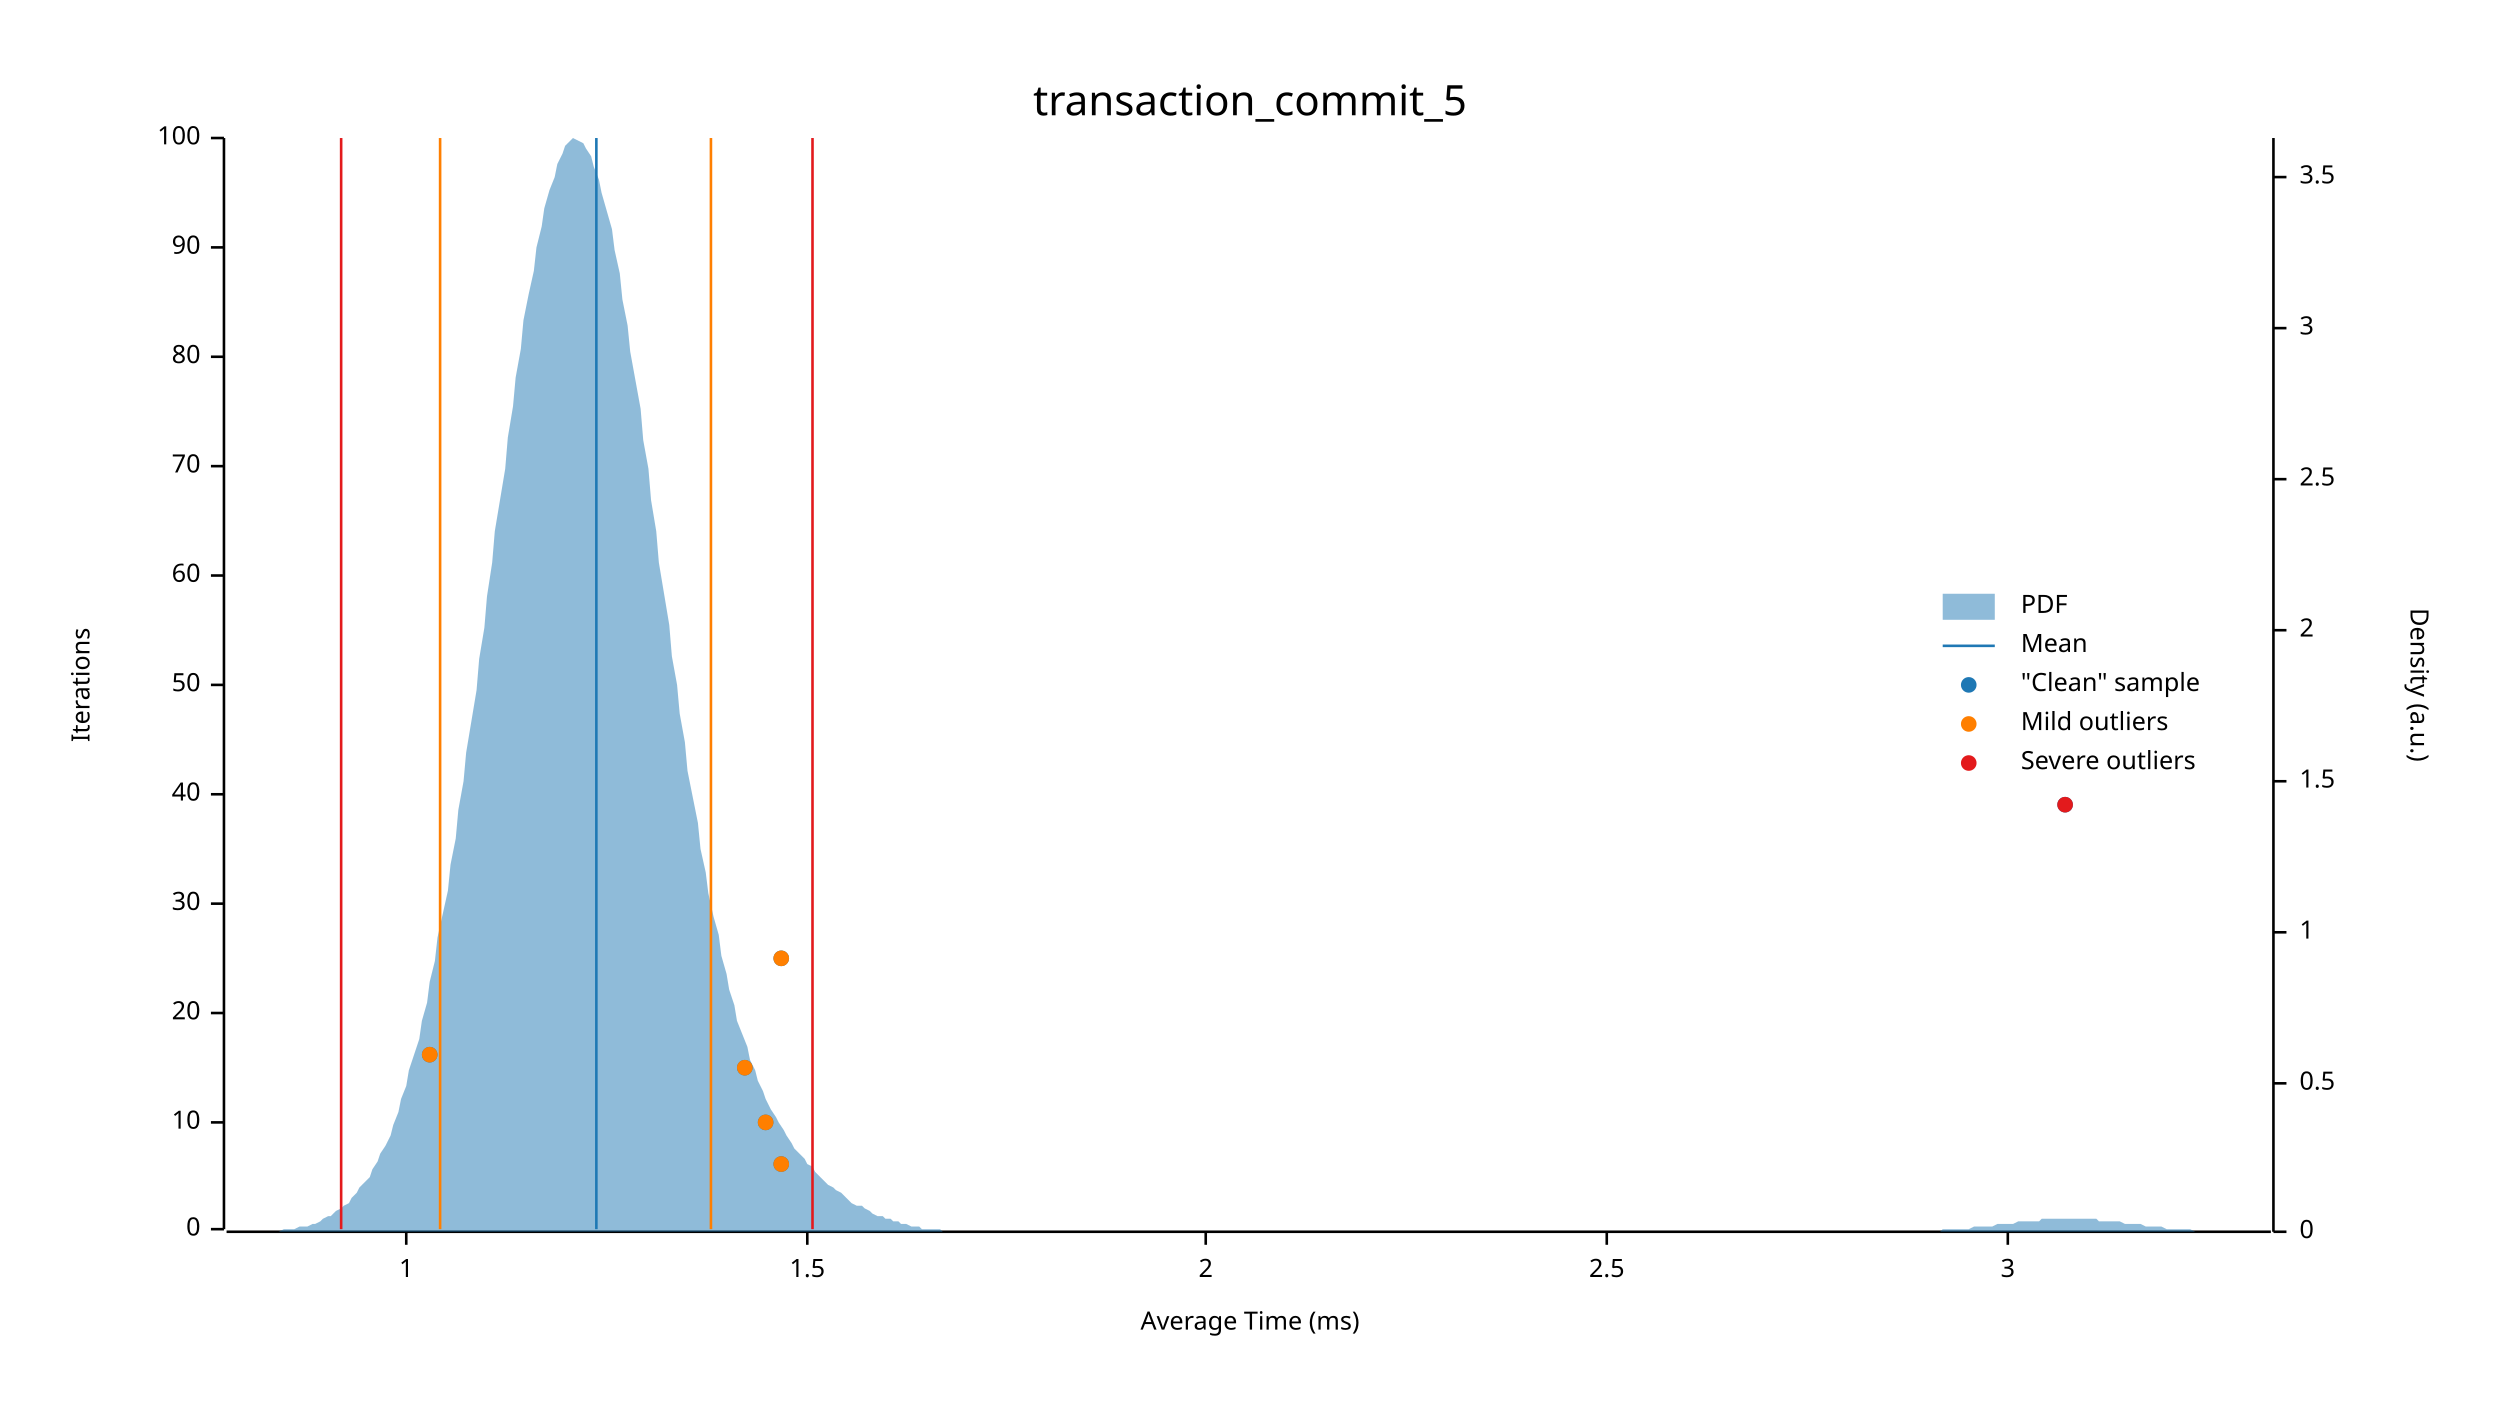
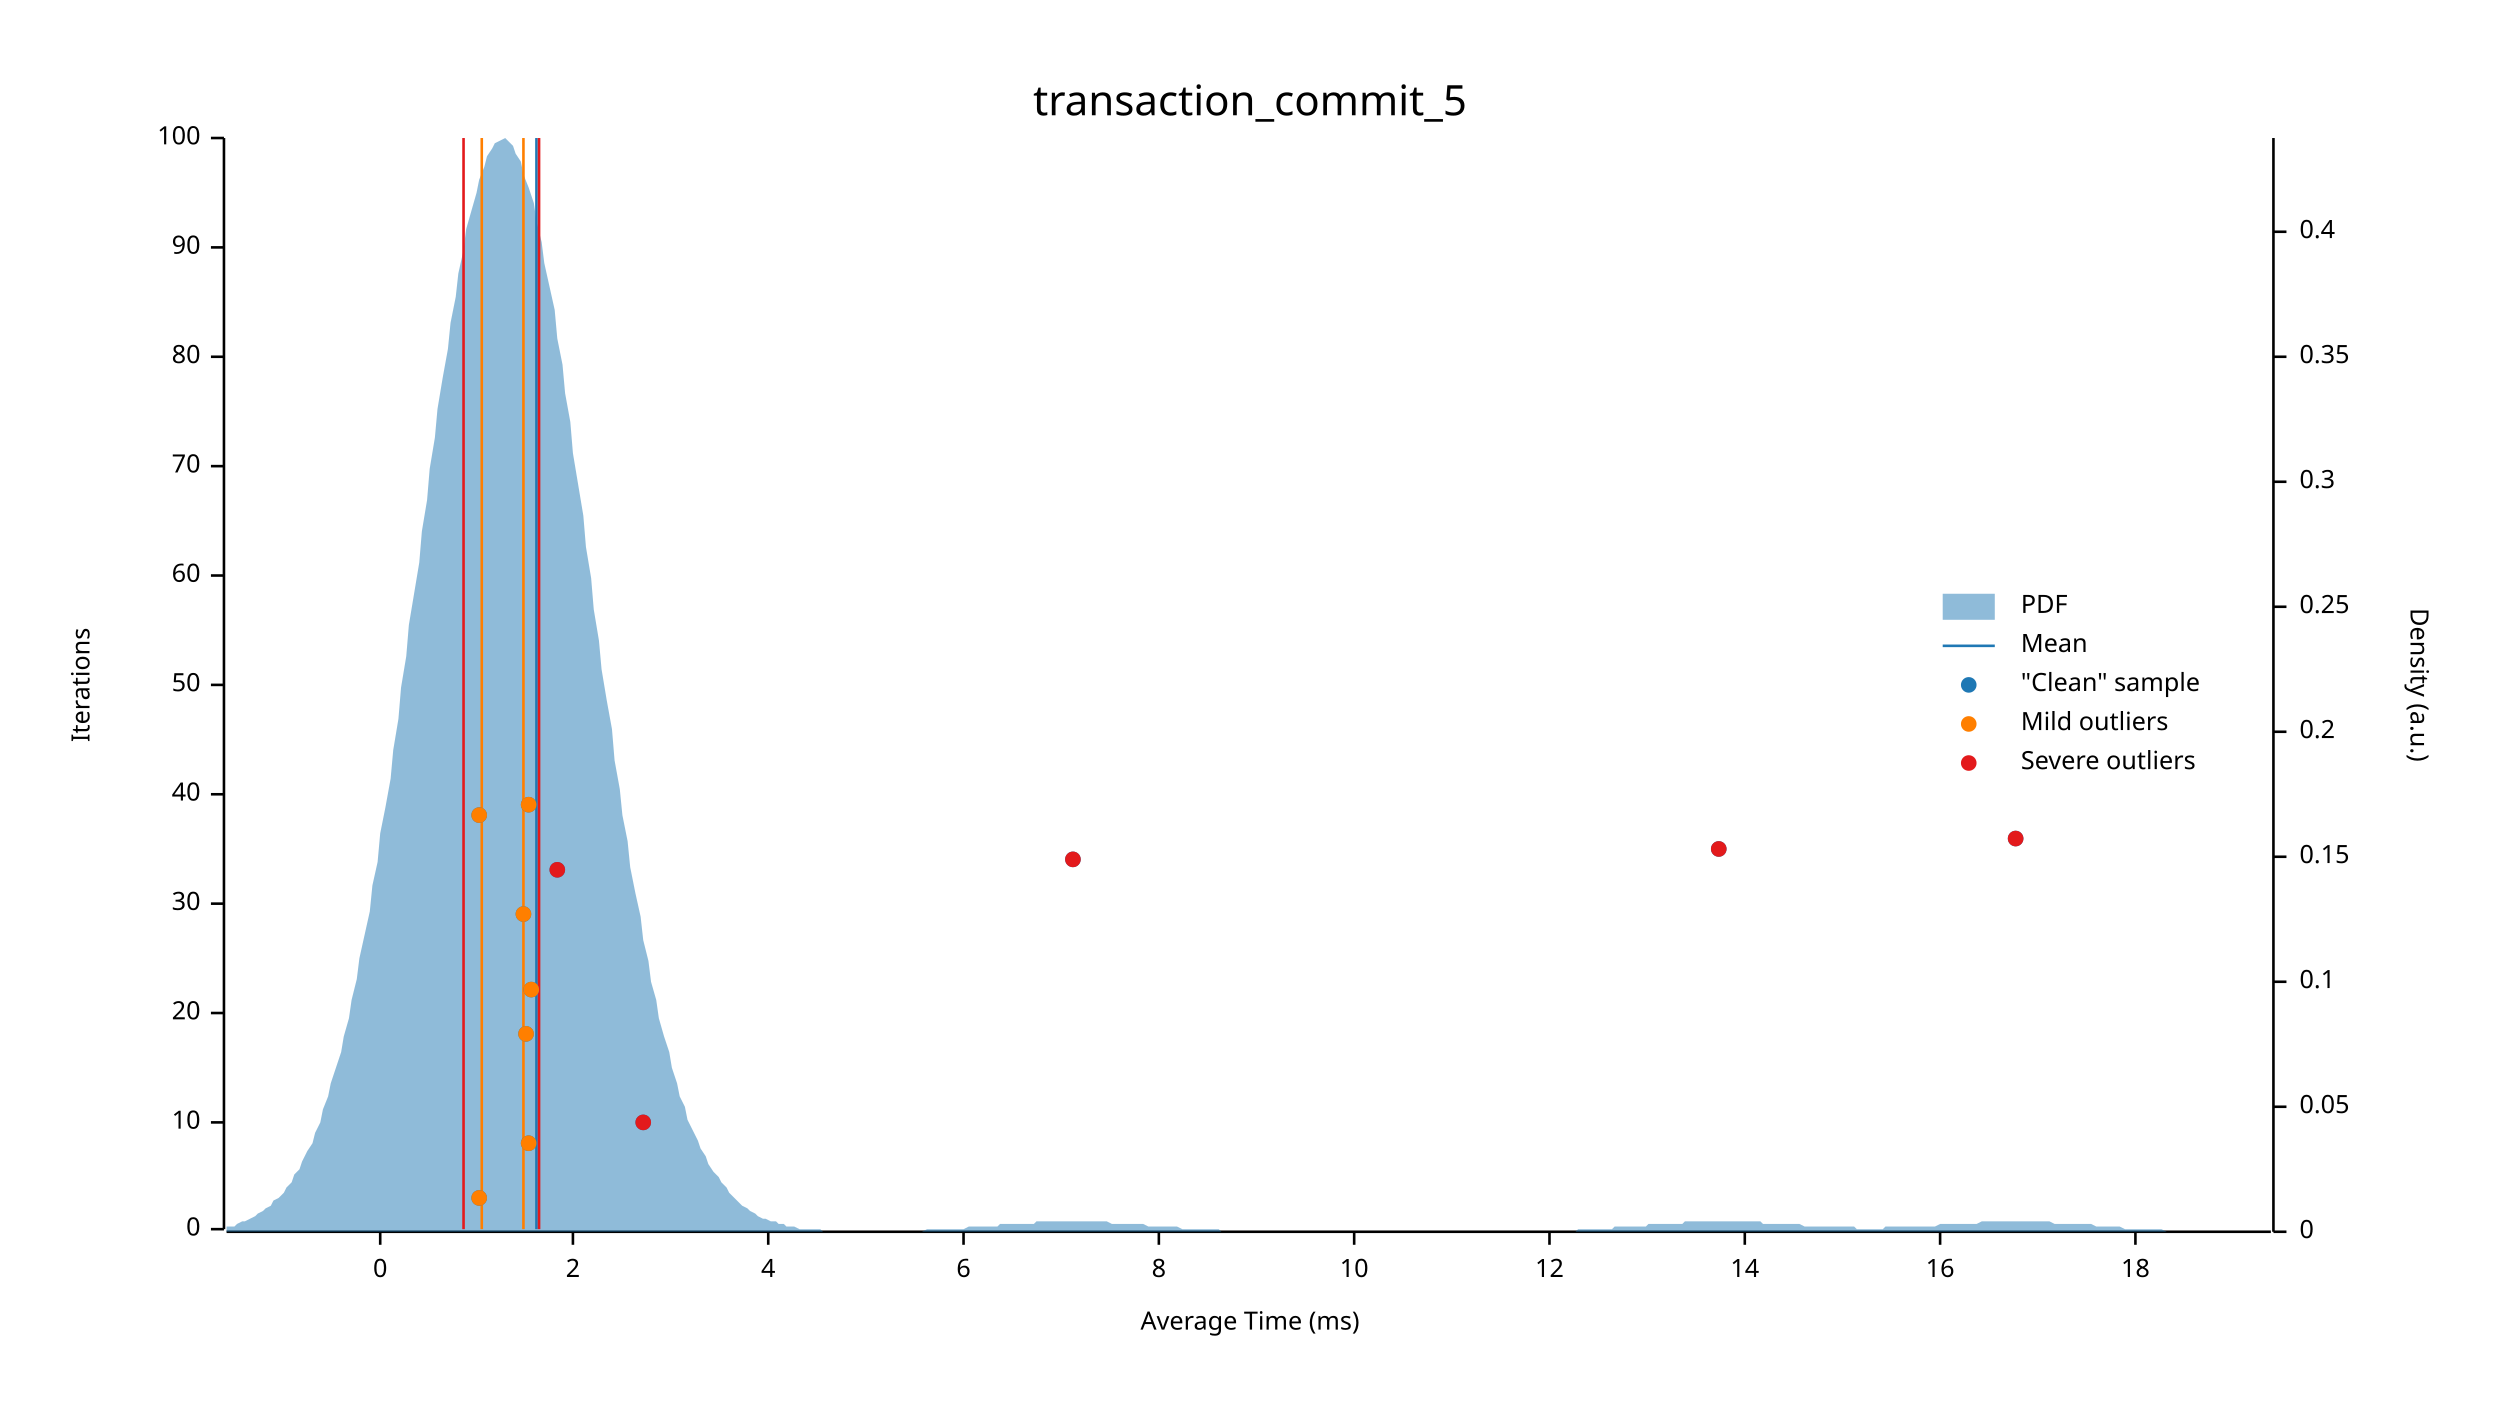
<svg xmlns="http://www.w3.org/2000/svg" width="960" height="540" viewBox="0 0 960 540">
  <text x="480" y="32" dy="0.76em" text-anchor="middle" font-family="sans-serif" font-size="16.129" opacity="1" fill="#000000">
transaction_commit_5
</text>
  <text x="27" y="263" dy="0.76em" text-anchor="middle" font-family="sans-serif" font-size="9.677" opacity="1" fill="#000000" transform="rotate(270, 27, 263)">
Iterations
</text>
  <text x="480" y="513" dy="-0.5ex" text-anchor="middle" font-family="sans-serif" font-size="9.677" opacity="1" fill="#000000">
Average Time (ms)
</text>
  <polyline fill="none" opacity="1" stroke="#000000" stroke-width="1" points="86,53 86,472 " />
  <text x="77" y="472" dy="0.5ex" text-anchor="end" font-family="sans-serif" font-size="9.677" opacity="1" fill="#000000">
0
</text>
  <polyline fill="none" opacity="1" stroke="#000000" stroke-width="1" points="81,472 86,472 " />
  <text x="77" y="431" dy="0.5ex" text-anchor="end" font-family="sans-serif" font-size="9.677" opacity="1" fill="#000000">
10
</text>
  <polyline fill="none" opacity="1" stroke="#000000" stroke-width="1" points="81,431 86,431 " />
  <text x="77" y="389" dy="0.5ex" text-anchor="end" font-family="sans-serif" font-size="9.677" opacity="1" fill="#000000">
20
</text>
  <polyline fill="none" opacity="1" stroke="#000000" stroke-width="1" points="81,389 86,389 " />
  <text x="77" y="347" dy="0.5ex" text-anchor="end" font-family="sans-serif" font-size="9.677" opacity="1" fill="#000000">
30
</text>
  <polyline fill="none" opacity="1" stroke="#000000" stroke-width="1" points="81,347 86,347 " />
  <text x="77" y="305" dy="0.5ex" text-anchor="end" font-family="sans-serif" font-size="9.677" opacity="1" fill="#000000">
40
</text>
  <polyline fill="none" opacity="1" stroke="#000000" stroke-width="1" points="81,305 86,305 " />
  <text x="77" y="263" dy="0.5ex" text-anchor="end" font-family="sans-serif" font-size="9.677" opacity="1" fill="#000000">
50
</text>
  <polyline fill="none" opacity="1" stroke="#000000" stroke-width="1" points="81,263 86,263 " />
  <text x="77" y="221" dy="0.5ex" text-anchor="end" font-family="sans-serif" font-size="9.677" opacity="1" fill="#000000">
60
</text>
  <polyline fill="none" opacity="1" stroke="#000000" stroke-width="1" points="81,221 86,221 " />
  <text x="77" y="179" dy="0.5ex" text-anchor="end" font-family="sans-serif" font-size="9.677" opacity="1" fill="#000000">
70
</text>
  <polyline fill="none" opacity="1" stroke="#000000" stroke-width="1" points="81,179 86,179 " />
  <text x="77" y="137" dy="0.5ex" text-anchor="end" font-family="sans-serif" font-size="9.677" opacity="1" fill="#000000">
80
</text>
  <polyline fill="none" opacity="1" stroke="#000000" stroke-width="1" points="81,137 86,137 " />
  <text x="77" y="95" dy="0.5ex" text-anchor="end" font-family="sans-serif" font-size="9.677" opacity="1" fill="#000000">
90
</text>
  <polyline fill="none" opacity="1" stroke="#000000" stroke-width="1" points="81,95 86,95 " />
  <text x="77" y="53" dy="0.5ex" text-anchor="end" font-family="sans-serif" font-size="9.677" opacity="1" fill="#000000">
100
</text>
  <polyline fill="none" opacity="1" stroke="#000000" stroke-width="1" points="81,53 86,53 " />
  <polyline fill="none" opacity="1" stroke="#000000" stroke-width="1" points="87,473 872,473 " />
-   <text x="156" y="483" dy="0.76em" text-anchor="middle" font-family="sans-serif" font-size="9.677" opacity="1" fill="#000000">
- 1
+   <text x="146" y="483" dy="0.76em" text-anchor="middle" font-family="sans-serif" font-size="9.677" opacity="1" fill="#000000">
+ 0
</text>
-   <polyline fill="none" opacity="1" stroke="#000000" stroke-width="1" points="156,473 156,478 " />
-   <text x="310" y="483" dy="0.76em" text-anchor="middle" font-family="sans-serif" font-size="9.677" opacity="1" fill="#000000">
- 1.5
- </text>
-   <polyline fill="none" opacity="1" stroke="#000000" stroke-width="1" points="310,473 310,478 " />
-   <text x="463" y="483" dy="0.76em" text-anchor="middle" font-family="sans-serif" font-size="9.677" opacity="1" fill="#000000">
+   <polyline fill="none" opacity="1" stroke="#000000" stroke-width="1" points="146,473 146,478 " />
+   <text x="220" y="483" dy="0.76em" text-anchor="middle" font-family="sans-serif" font-size="9.677" opacity="1" fill="#000000">
2
</text>
-   <polyline fill="none" opacity="1" stroke="#000000" stroke-width="1" points="463,473 463,478 " />
-   <text x="617" y="483" dy="0.76em" text-anchor="middle" font-family="sans-serif" font-size="9.677" opacity="1" fill="#000000">
- 2.5
+   <polyline fill="none" opacity="1" stroke="#000000" stroke-width="1" points="220,473 220,478 " />
+   <text x="295" y="483" dy="0.76em" text-anchor="middle" font-family="sans-serif" font-size="9.677" opacity="1" fill="#000000">
+ 4
</text>
-   <polyline fill="none" opacity="1" stroke="#000000" stroke-width="1" points="617,473 617,478 " />
-   <text x="771" y="483" dy="0.76em" text-anchor="middle" font-family="sans-serif" font-size="9.677" opacity="1" fill="#000000">
- 3
+   <polyline fill="none" opacity="1" stroke="#000000" stroke-width="1" points="295,473 295,478 " />
+   <text x="370" y="483" dy="0.76em" text-anchor="middle" font-family="sans-serif" font-size="9.677" opacity="1" fill="#000000">
+ 6
</text>
-   <polyline fill="none" opacity="1" stroke="#000000" stroke-width="1" points="771,473 771,478 " />
+   <polyline fill="none" opacity="1" stroke="#000000" stroke-width="1" points="370,473 370,478 " />
+   <text x="445" y="483" dy="0.76em" text-anchor="middle" font-family="sans-serif" font-size="9.677" opacity="1" fill="#000000">
+ 8
+ </text>
+   <polyline fill="none" opacity="1" stroke="#000000" stroke-width="1" points="445,473 445,478 " />
+   <text x="520" y="483" dy="0.76em" text-anchor="middle" font-family="sans-serif" font-size="9.677" opacity="1" fill="#000000">
+ 10
+ </text>
+   <polyline fill="none" opacity="1" stroke="#000000" stroke-width="1" points="520,473 520,478 " />
+   <text x="595" y="483" dy="0.76em" text-anchor="middle" font-family="sans-serif" font-size="9.677" opacity="1" fill="#000000">
+ 12
+ </text>
+   <polyline fill="none" opacity="1" stroke="#000000" stroke-width="1" points="595,473 595,478 " />
+   <text x="670" y="483" dy="0.76em" text-anchor="middle" font-family="sans-serif" font-size="9.677" opacity="1" fill="#000000">
+ 14
+ </text>
+   <polyline fill="none" opacity="1" stroke="#000000" stroke-width="1" points="670,473 670,478 " />
+   <text x="745" y="483" dy="0.76em" text-anchor="middle" font-family="sans-serif" font-size="9.677" opacity="1" fill="#000000">
+ 16
+ </text>
+   <polyline fill="none" opacity="1" stroke="#000000" stroke-width="1" points="745,473 745,478 " />
+   <text x="820" y="483" dy="0.76em" text-anchor="middle" font-family="sans-serif" font-size="9.677" opacity="1" fill="#000000">
+ 18
+ </text>
+   <polyline fill="none" opacity="1" stroke="#000000" stroke-width="1" points="820,473 820,478 " />
  <text x="933" y="263" dy="0.76em" text-anchor="middle" font-family="sans-serif" font-size="9.677" opacity="1" fill="#000000" transform="rotate(90, 933, 263)">
Density (a.u.)
</text>
  <polyline fill="none" opacity="1" stroke="#000000" stroke-width="1" points="873,53 873,473 " />
  <text x="883" y="473" dy="0.5ex" text-anchor="start" font-family="sans-serif" font-size="9.677" opacity="1" fill="#000000">
0
</text>
  <polyline fill="none" opacity="1" stroke="#000000" stroke-width="1" points="873,473 878,473 " />
-   <text x="883" y="416" dy="0.5ex" text-anchor="start" font-family="sans-serif" font-size="9.677" opacity="1" fill="#000000">
- 0.5
+   <text x="883" y="425" dy="0.5ex" text-anchor="start" font-family="sans-serif" font-size="9.677" opacity="1" fill="#000000">
+ 0.05
</text>
-   <polyline fill="none" opacity="1" stroke="#000000" stroke-width="1" points="873,416 878,416 " />
-   <text x="883" y="358" dy="0.5ex" text-anchor="start" font-family="sans-serif" font-size="9.677" opacity="1" fill="#000000">
- 1
+   <polyline fill="none" opacity="1" stroke="#000000" stroke-width="1" points="873,425 878,425 " />
+   <text x="883" y="377" dy="0.5ex" text-anchor="start" font-family="sans-serif" font-size="9.677" opacity="1" fill="#000000">
+ 0.1
</text>
-   <polyline fill="none" opacity="1" stroke="#000000" stroke-width="1" points="873,358 878,358 " />
-   <text x="883" y="300" dy="0.5ex" text-anchor="start" font-family="sans-serif" font-size="9.677" opacity="1" fill="#000000">
- 1.5
+   <polyline fill="none" opacity="1" stroke="#000000" stroke-width="1" points="873,377 878,377 " />
+   <text x="883" y="329" dy="0.5ex" text-anchor="start" font-family="sans-serif" font-size="9.677" opacity="1" fill="#000000">
+ 0.15
</text>
-   <polyline fill="none" opacity="1" stroke="#000000" stroke-width="1" points="873,300 878,300 " />
-   <text x="883" y="242" dy="0.5ex" text-anchor="start" font-family="sans-serif" font-size="9.677" opacity="1" fill="#000000">
- 2
+   <polyline fill="none" opacity="1" stroke="#000000" stroke-width="1" points="873,329 878,329 " />
+   <text x="883" y="281" dy="0.5ex" text-anchor="start" font-family="sans-serif" font-size="9.677" opacity="1" fill="#000000">
+ 0.2
</text>
-   <polyline fill="none" opacity="1" stroke="#000000" stroke-width="1" points="873,242 878,242 " />
-   <text x="883" y="184" dy="0.5ex" text-anchor="start" font-family="sans-serif" font-size="9.677" opacity="1" fill="#000000">
- 2.5
+   <polyline fill="none" opacity="1" stroke="#000000" stroke-width="1" points="873,281 878,281 " />
+   <text x="883" y="233" dy="0.5ex" text-anchor="start" font-family="sans-serif" font-size="9.677" opacity="1" fill="#000000">
+ 0.25
</text>
-   <polyline fill="none" opacity="1" stroke="#000000" stroke-width="1" points="873,184 878,184 " />
-   <text x="883" y="126" dy="0.5ex" text-anchor="start" font-family="sans-serif" font-size="9.677" opacity="1" fill="#000000">
- 3
+   <polyline fill="none" opacity="1" stroke="#000000" stroke-width="1" points="873,233 878,233 " />
+   <text x="883" y="185" dy="0.5ex" text-anchor="start" font-family="sans-serif" font-size="9.677" opacity="1" fill="#000000">
+ 0.3
</text>
-   <polyline fill="none" opacity="1" stroke="#000000" stroke-width="1" points="873,126 878,126 " />
-   <text x="883" y="68" dy="0.5ex" text-anchor="start" font-family="sans-serif" font-size="9.677" opacity="1" fill="#000000">
- 3.5
+   <polyline fill="none" opacity="1" stroke="#000000" stroke-width="1" points="873,185 878,185 " />
+   <text x="883" y="137" dy="0.5ex" text-anchor="start" font-family="sans-serif" font-size="9.677" opacity="1" fill="#000000">
+ 0.35
</text>
-   <polyline fill="none" opacity="1" stroke="#000000" stroke-width="1" points="873,68 878,68 " />
-   <polygon opacity="0.5" fill="#1F78B4" points="87,473 88,473 90,473 91,473 93,473 94,473 96,473 98,473 99,473 101,473 102,473 104,473 105,473 107,473 109,472 110,472 112,472 113,472 115,471 116,471 118,471 120,470 121,470 123,469 124,468 126,467 127,467 129,465 131,464 132,463 134,462 135,460 137,458 138,456 140,454 142,452 143,449 145,446 146,443 148,440 150,436 151,432 153,427 154,422 156,417 157,411 159,405 161,399 162,392 164,385 165,377 167,369 168,360 170,351 172,342 173,332 175,322 176,311 178,300 179,289 181,277 183,265 184,253 186,241 187,229 189,216 190,204 192,192 194,180 195,168 197,156 198,145 200,134 201,123 203,113 205,104 206,95 208,87 209,80 211,73 213,68 214,63 216,59 217,56 219,54 220,53 222,54 224,55 225,57 227,60 228,64 230,69 231,74 233,81 235,88 236,96 238,105 239,115 241,125 242,135 244,146 246,157 247,169 249,180 250,192 252,204 253,216 255,228 257,240 258,252 260,263 261,274 263,285 264,296 266,306 268,316 269,326 271,335 272,343 274,352 276,359 277,367 279,374 280,380 282,386 283,392 285,397 287,402 288,407 290,411 291,415 293,419 294,422 296,426 298,429 299,431 301,434 302,436 304,439 305,441 307,443 309,445 310,447 312,448 313,450 315,452 316,453 318,455 320,456 321,457 323,458 324,459 326,461 327,462 329,463 331,463 332,464 334,465 335,466 337,467 339,467 340,468 342,468 343,469 345,469 346,470 348,470 350,471 351,471 353,471 354,472 356,472 357,472 359,472 361,472 362,473 364,473 365,473 367,473 368,473 370,473 372,473 373,473 375,473 376,473 378,473 379,473 381,473 383,473 384,473 386,473 387,473 389,473 391,473 392,473 394,473 395,473 397,473 398,473 400,473 402,473 403,473 405,473 406,473 408,473 409,473 411,473 413,473 414,473 416,473 417,473 419,473 420,473 422,473 424,473 425,473 427,473 428,473 430,473 431,473 433,473 435,473 436,473 438,473 439,473 441,473 442,473 444,473 446,473 447,473 449,473 450,473 452,473 454,473 455,473 457,473 458,473 460,473 461,473 463,473 465,473 466,473 468,473 469,473 471,473 472,473 474,473 476,473 477,473 479,473 480,473 482,473 483,473 485,473 487,473 488,473 490,473 491,473 493,473 494,473 496,473 498,473 499,473 501,473 502,473 504,473 505,473 507,473 509,473 510,473 512,473 513,473 515,473 517,473 518,473 520,473 521,473 523,473 524,473 526,473 528,473 529,473 531,473 532,473 534,473 535,473 537,473 539,473 540,473 542,473 543,473 545,473 546,473 548,473 550,473 551,473 553,473 554,473 556,473 557,473 559,473 561,473 562,473 564,473 565,473 567,473 568,473 570,473 572,473 573,473 575,473 576,473 578,473 580,473 581,473 583,473 584,473 586,473 587,473 589,473 591,473 592,473 594,473 595,473 597,473 598,473 600,473 602,473 603,473 605,473 606,473 608,473 609,473 611,473 613,473 614,473 616,473 617,473 619,473 620,473 622,473 624,473 625,473 627,473 628,473 630,473 632,473 633,473 635,473 636,473 638,473 639,473 641,473 643,473 644,473 646,473 647,473 649,473 650,473 652,473 654,473 655,473 657,473 658,473 660,473 661,473 663,473 665,473 666,473 668,473 669,473 671,473 672,473 674,473 676,473 677,473 679,473 680,473 682,473 683,473 685,473 687,473 688,473 690,473 691,473 693,473 695,473 696,473 698,473 699,473 701,473 702,473 704,473 706,473 707,473 709,473 710,473 712,473 713,473 715,473 717,473 718,473 720,473 721,473 723,473 724,473 726,473 728,473 729,473 731,473 732,473 734,473 735,473 737,473 739,473 740,473 742,473 743,473 745,473 746,472 748,472 750,472 751,472 753,472 754,472 756,472 758,471 759,471 761,471 762,471 764,471 765,471 767,470 769,470 770,470 772,470 773,470 775,469 776,469 778,469 780,469 781,469 783,469 784,468 786,468 787,468 789,468 791,468 792,468 794,468 795,468 797,468 798,468 800,468 802,468 803,468 805,468 806,469 808,469 809,469 811,469 813,469 814,469 816,470 817,470 819,470 821,470 822,470 824,471 825,471 827,471 828,471 830,471 832,472 833,472 835,472 836,472 838,472 839,472 841,472 843,473 844,473 846,473 847,473 849,473 850,473 852,473 854,473 855,473 857,473 858,473 860,473 861,473 863,473 865,473 866,473 868,473 869,473 871,473 873,473 873,473 87,473 " />
-   <polyline fill="none" opacity="1" stroke="#1F78B4" stroke-width="1" points="229,472 229,53 " />
-   <polyline fill="none" opacity="1" stroke="#FF7F00" stroke-width="1" points="169,472 169,53 " />
-   <polyline fill="none" opacity="1" stroke="#FF7F00" stroke-width="1" points="273,472 273,53 " />
-   <polyline fill="none" opacity="1" stroke="#E31A1C" stroke-width="1" points="131,472 131,53 " />
-   <polyline fill="none" opacity="1" stroke="#E31A1C" stroke-width="1" points="312,472 312,53 " />
-   <circle cx="300" cy="447" r="3" opacity="1" fill="#1F78B4" stroke="none" stroke-width="1" />
-   <circle cx="294" cy="431" r="3" opacity="1" fill="#1F78B4" stroke="none" stroke-width="1" />
-   <circle cx="286" cy="410" r="3" opacity="1" fill="#1F78B4" stroke="none" stroke-width="1" />
-   <circle cx="165" cy="405" r="3" opacity="1" fill="#1F78B4" stroke="none" stroke-width="1" />
-   <circle cx="300" cy="368" r="3" opacity="1" fill="#1F78B4" stroke="none" stroke-width="1" />
-   <circle cx="793" cy="309" r="3" opacity="1" fill="#1F78B4" stroke="none" stroke-width="1" />
-   <circle cx="300" cy="447" r="3" opacity="1" fill="#FF7F00" stroke="none" stroke-width="1" />
-   <circle cx="294" cy="431" r="3" opacity="1" fill="#FF7F00" stroke="none" stroke-width="1" />
-   <circle cx="286" cy="410" r="3" opacity="1" fill="#FF7F00" stroke="none" stroke-width="1" />
-   <circle cx="165" cy="405" r="3" opacity="1" fill="#FF7F00" stroke="none" stroke-width="1" />
-   <circle cx="300" cy="368" r="3" opacity="1" fill="#FF7F00" stroke="none" stroke-width="1" />
-   <circle cx="793" cy="309" r="3" opacity="1" fill="#E31A1C" stroke="none" stroke-width="1" />
+   <polyline fill="none" opacity="1" stroke="#000000" stroke-width="1" points="873,137 878,137 " />
+   <text x="883" y="89" dy="0.5ex" text-anchor="start" font-family="sans-serif" font-size="9.677" opacity="1" fill="#000000">
+ 0.4
+ </text>
+   <polyline fill="none" opacity="1" stroke="#000000" stroke-width="1" points="873,89 878,89 " />
+   <polygon opacity="0.5" fill="#1F78B4" points="87,471 88,471 90,471 91,470 93,469 94,469 96,468 98,467 99,466 101,465 102,464 104,463 105,461 107,460 109,458 110,456 112,454 113,451 115,449 116,446 118,442 120,439 121,435 123,431 124,426 126,421 127,416 129,410 131,404 132,398 134,391 135,384 137,376 138,368 140,359 142,350 143,340 145,331 146,320 148,310 150,299 151,288 153,276 154,264 156,252 157,240 159,228 161,216 162,204 164,192 165,180 167,168 168,157 170,145 172,134 173,124 175,114 176,105 178,96 179,88 181,81 183,74 184,69 186,64 187,60 189,57 190,55 192,54 194,53 195,54 197,56 198,59 200,62 201,67 203,72 205,78 206,85 208,93 209,101 211,110 213,119 214,130 216,140 217,151 219,162 220,174 222,186 224,198 225,210 227,222 228,234 230,246 231,257 233,269 235,280 236,292 238,303 239,313 241,323 242,333 244,343 246,352 247,361 249,369 250,377 252,384 253,391 255,398 257,404 258,410 260,416 261,421 263,425 264,430 266,434 268,438 269,441 271,444 272,447 274,450 276,452 277,454 279,456 280,458 282,460 283,461 285,463 287,464 288,465 290,466 291,467 293,468 294,468 296,469 298,469 299,470 301,470 302,471 304,471 305,471 307,472 309,472 310,472 312,472 313,472 315,472 316,473 318,473 320,473 321,473 323,473 324,473 326,473 327,473 329,473 331,473 332,473 334,473 335,473 337,473 339,473 340,473 342,473 343,473 345,473 346,473 348,473 350,473 351,473 353,473 354,473 356,472 357,472 359,472 361,472 362,472 364,472 365,472 367,472 368,472 370,472 372,471 373,471 375,471 376,471 378,471 379,471 381,471 383,471 384,470 386,470 387,470 389,470 391,470 392,470 394,470 395,470 397,470 398,469 400,469 402,469 403,469 405,469 406,469 408,469 409,469 411,469 413,469 414,469 416,469 417,469 419,469 420,469 422,469 424,469 425,469 427,470 428,470 430,470 431,470 433,470 435,470 436,470 438,470 439,470 441,471 442,471 444,471 446,471 447,471 449,471 450,471 452,471 454,472 455,472 457,472 458,472 460,472 461,472 463,472 465,472 466,472 468,472 469,473 471,473 472,473 474,473 476,473 477,473 479,473 480,473 482,473 483,473 485,473 487,473 488,473 490,473 491,473 493,473 494,473 496,473 498,473 499,473 501,473 502,473 504,473 505,473 507,473 509,473 510,473 512,473 513,473 515,473 517,473 518,473 520,473 521,473 523,473 524,473 526,473 528,473 529,473 531,473 532,473 534,473 535,473 537,473 539,473 540,473 542,473 543,473 545,473 546,473 548,473 550,473 551,473 553,473 554,473 556,473 557,473 559,473 561,473 562,473 564,473 565,473 567,473 568,473 570,473 572,473 573,473 575,473 576,473 578,473 580,473 581,473 583,473 584,473 586,473 587,473 589,473 591,473 592,473 594,473 595,473 597,473 598,473 600,473 602,473 603,473 605,473 606,472 608,472 609,472 611,472 613,472 614,472 616,472 617,472 619,472 620,471 622,471 624,471 625,471 627,471 628,471 630,471 632,471 633,470 635,470 636,470 638,470 639,470 641,470 643,470 644,470 646,470 647,469 649,469 650,469 652,469 654,469 655,469 657,469 658,469 660,469 661,469 663,469 665,469 666,469 668,469 669,469 671,469 672,469 674,469 676,469 677,470 679,470 680,470 682,470 683,470 685,470 687,470 688,470 690,470 691,470 693,471 695,471 696,471 698,471 699,471 701,471 702,471 704,471 706,471 707,471 709,471 710,471 712,471 713,472 715,472 717,472 718,472 720,472 721,472 723,472 724,471 726,471 728,471 729,471 731,471 732,471 734,471 735,471 737,471 739,471 740,471 742,471 743,471 745,470 746,470 748,470 750,470 751,470 753,470 754,470 756,470 758,470 759,470 761,469 762,469 764,469 765,469 767,469 769,469 770,469 772,469 773,469 775,469 776,469 778,469 780,469 781,469 783,469 784,469 786,469 787,469 789,470 791,470 792,470 794,470 795,470 797,470 798,470 800,470 802,470 803,470 805,471 806,471 808,471 809,471 811,471 813,471 814,471 816,472 817,472 819,472 821,472 822,472 824,472 825,472 827,472 828,472 830,472 832,473 833,473 835,473 836,473 838,473 839,473 841,473 843,473 844,473 846,473 847,473 849,473 850,473 852,473 854,473 855,473 857,473 858,473 860,473 861,473 863,473 865,473 866,473 868,473 869,473 871,473 873,473 873,473 87,473 " />
+   <polyline fill="none" opacity="1" stroke="#1F78B4" stroke-width="1" points="206,472 206,53 " />
+   <polyline fill="none" opacity="1" stroke="#FF7F00" stroke-width="1" points="185,472 185,53 " />
+   <polyline fill="none" opacity="1" stroke="#FF7F00" stroke-width="1" points="201,472 201,53 " />
+   <polyline fill="none" opacity="1" stroke="#E31A1C" stroke-width="1" points="178,472 178,53 " />
+   <polyline fill="none" opacity="1" stroke="#E31A1C" stroke-width="1" points="207,472 207,53 " />
+   <circle cx="184" cy="460" r="3" opacity="1" fill="#1F78B4" stroke="none" stroke-width="1" />
+   <circle cx="203" cy="439" r="3" opacity="1" fill="#1F78B4" stroke="none" stroke-width="1" />
+   <circle cx="247" cy="431" r="3" opacity="1" fill="#1F78B4" stroke="none" stroke-width="1" />
+   <circle cx="202" cy="397" r="3" opacity="1" fill="#1F78B4" stroke="none" stroke-width="1" />
+   <circle cx="204" cy="380" r="3" opacity="1" fill="#1F78B4" stroke="none" stroke-width="1" />
+   <circle cx="201" cy="351" r="3" opacity="1" fill="#1F78B4" stroke="none" stroke-width="1" />
+   <circle cx="214" cy="334" r="3" opacity="1" fill="#1F78B4" stroke="none" stroke-width="1" />
+   <circle cx="412" cy="330" r="3" opacity="1" fill="#1F78B4" stroke="none" stroke-width="1" />
+   <circle cx="660" cy="326" r="3" opacity="1" fill="#1F78B4" stroke="none" stroke-width="1" />
+   <circle cx="774" cy="322" r="3" opacity="1" fill="#1F78B4" stroke="none" stroke-width="1" />
+   <circle cx="184" cy="313" r="3" opacity="1" fill="#1F78B4" stroke="none" stroke-width="1" />
+   <circle cx="203" cy="309" r="3" opacity="1" fill="#1F78B4" stroke="none" stroke-width="1" />
+   <circle cx="184" cy="460" r="3" opacity="1" fill="#FF7F00" stroke="none" stroke-width="1" />
+   <circle cx="203" cy="439" r="3" opacity="1" fill="#FF7F00" stroke="none" stroke-width="1" />
+   <circle cx="202" cy="397" r="3" opacity="1" fill="#FF7F00" stroke="none" stroke-width="1" />
+   <circle cx="204" cy="380" r="3" opacity="1" fill="#FF7F00" stroke="none" stroke-width="1" />
+   <circle cx="201" cy="351" r="3" opacity="1" fill="#FF7F00" stroke="none" stroke-width="1" />
+   <circle cx="184" cy="313" r="3" opacity="1" fill="#FF7F00" stroke="none" stroke-width="1" />
+   <circle cx="203" cy="309" r="3" opacity="1" fill="#FF7F00" stroke="none" stroke-width="1" />
+   <circle cx="247" cy="431" r="3" opacity="1" fill="#E31A1C" stroke="none" stroke-width="1" />
+   <circle cx="214" cy="334" r="3" opacity="1" fill="#E31A1C" stroke="none" stroke-width="1" />
+   <circle cx="412" cy="330" r="3" opacity="1" fill="#E31A1C" stroke="none" stroke-width="1" />
+   <circle cx="660" cy="326" r="3" opacity="1" fill="#E31A1C" stroke="none" stroke-width="1" />
+   <circle cx="774" cy="322" r="3" opacity="1" fill="#E31A1C" stroke="none" stroke-width="1" />
  <text x="776" y="228" dy="0.76em" text-anchor="start" font-family="sans-serif" font-size="9.677" opacity="1" fill="#000000">
PDF
</text>
  <text x="776" y="243" dy="0.76em" text-anchor="start" font-family="sans-serif" font-size="9.677" opacity="1" fill="#000000">
Mean
</text>
  <text x="776" y="258" dy="0.76em" text-anchor="start" font-family="sans-serif" font-size="9.677" opacity="1" fill="#000000">
"Clean" sample
</text>
  <text x="776" y="273" dy="0.76em" text-anchor="start" font-family="sans-serif" font-size="9.677" opacity="1" fill="#000000">
Mild outliers
</text>
  <text x="776" y="288" dy="0.76em" text-anchor="start" font-family="sans-serif" font-size="9.677" opacity="1" fill="#000000">
Severe outliers
</text>
  <rect x="746" y="228" width="20" height="10" opacity="0.5" fill="#1F78B4" stroke="none" />
  <polyline fill="none" opacity="1" stroke="#1F78B4" stroke-width="1" points="746,248 766,248 " />
  <circle cx="756" cy="263" r="3" opacity="1" fill="#1F78B4" stroke="none" stroke-width="1" />
  <circle cx="756" cy="278" r="3" opacity="1" fill="#FF7F00" stroke="none" stroke-width="1" />
  <circle cx="756" cy="293" r="3" opacity="1" fill="#E31A1C" stroke="none" stroke-width="1" />
</svg>
